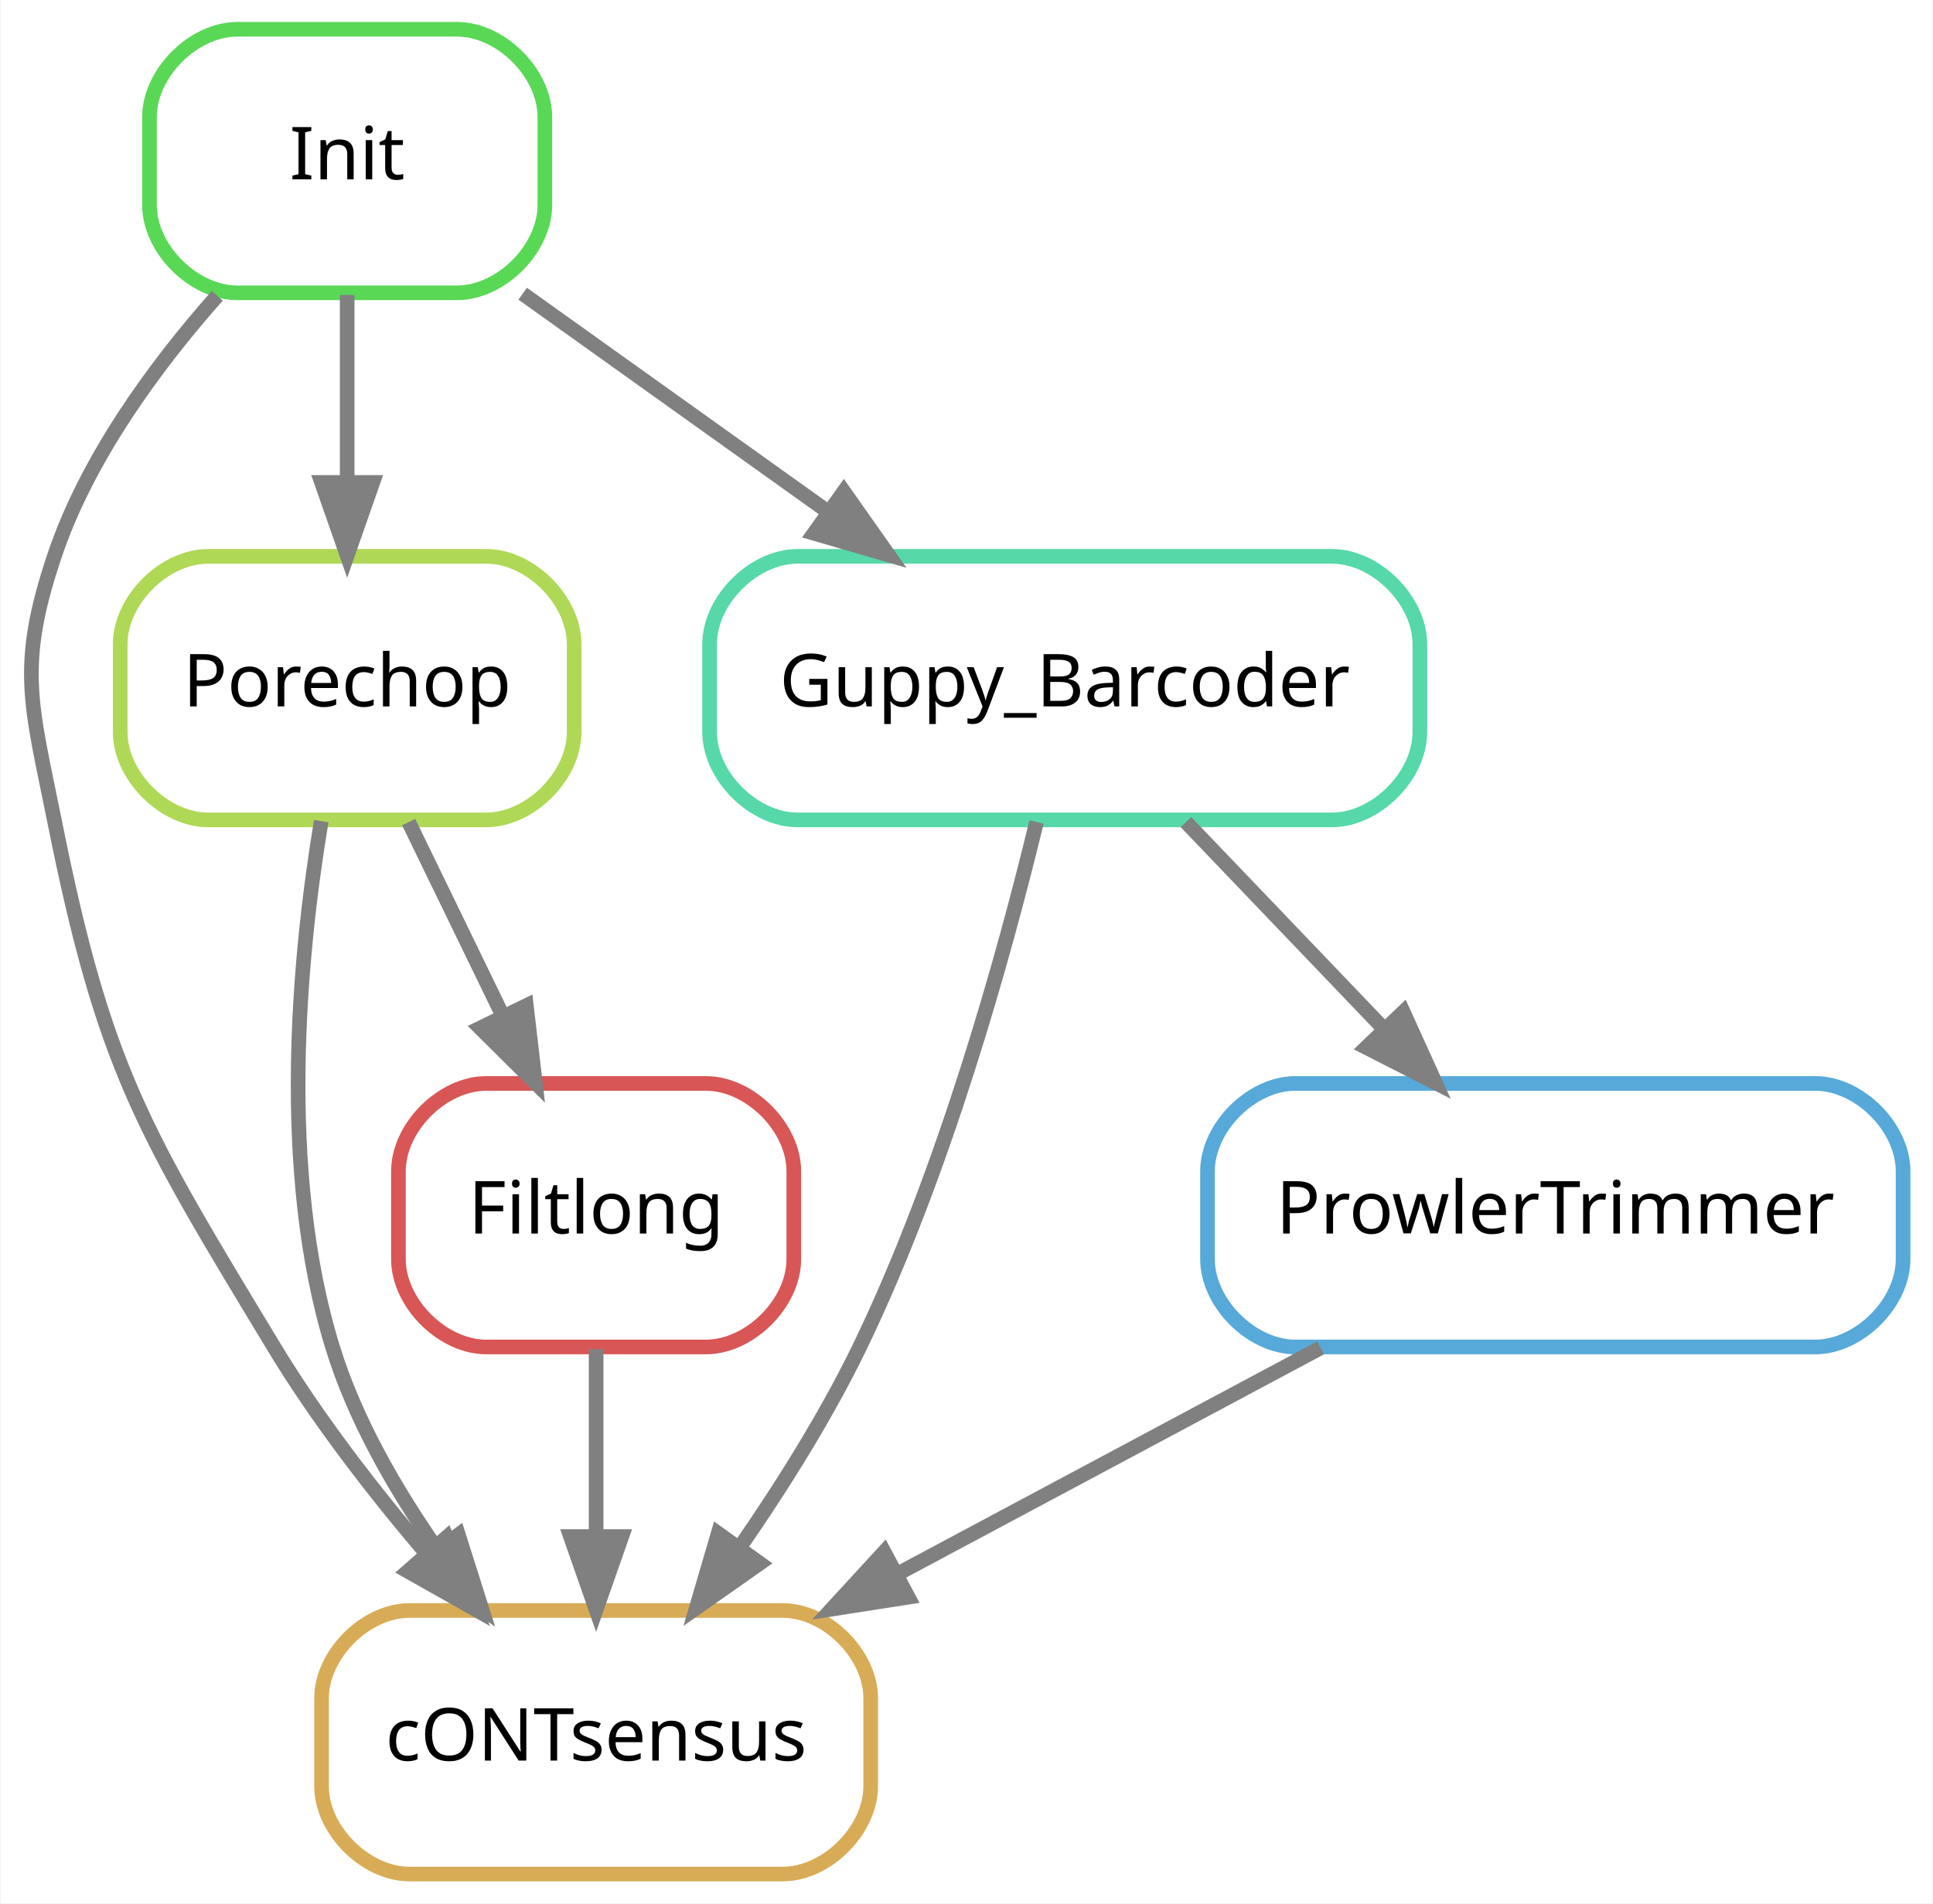
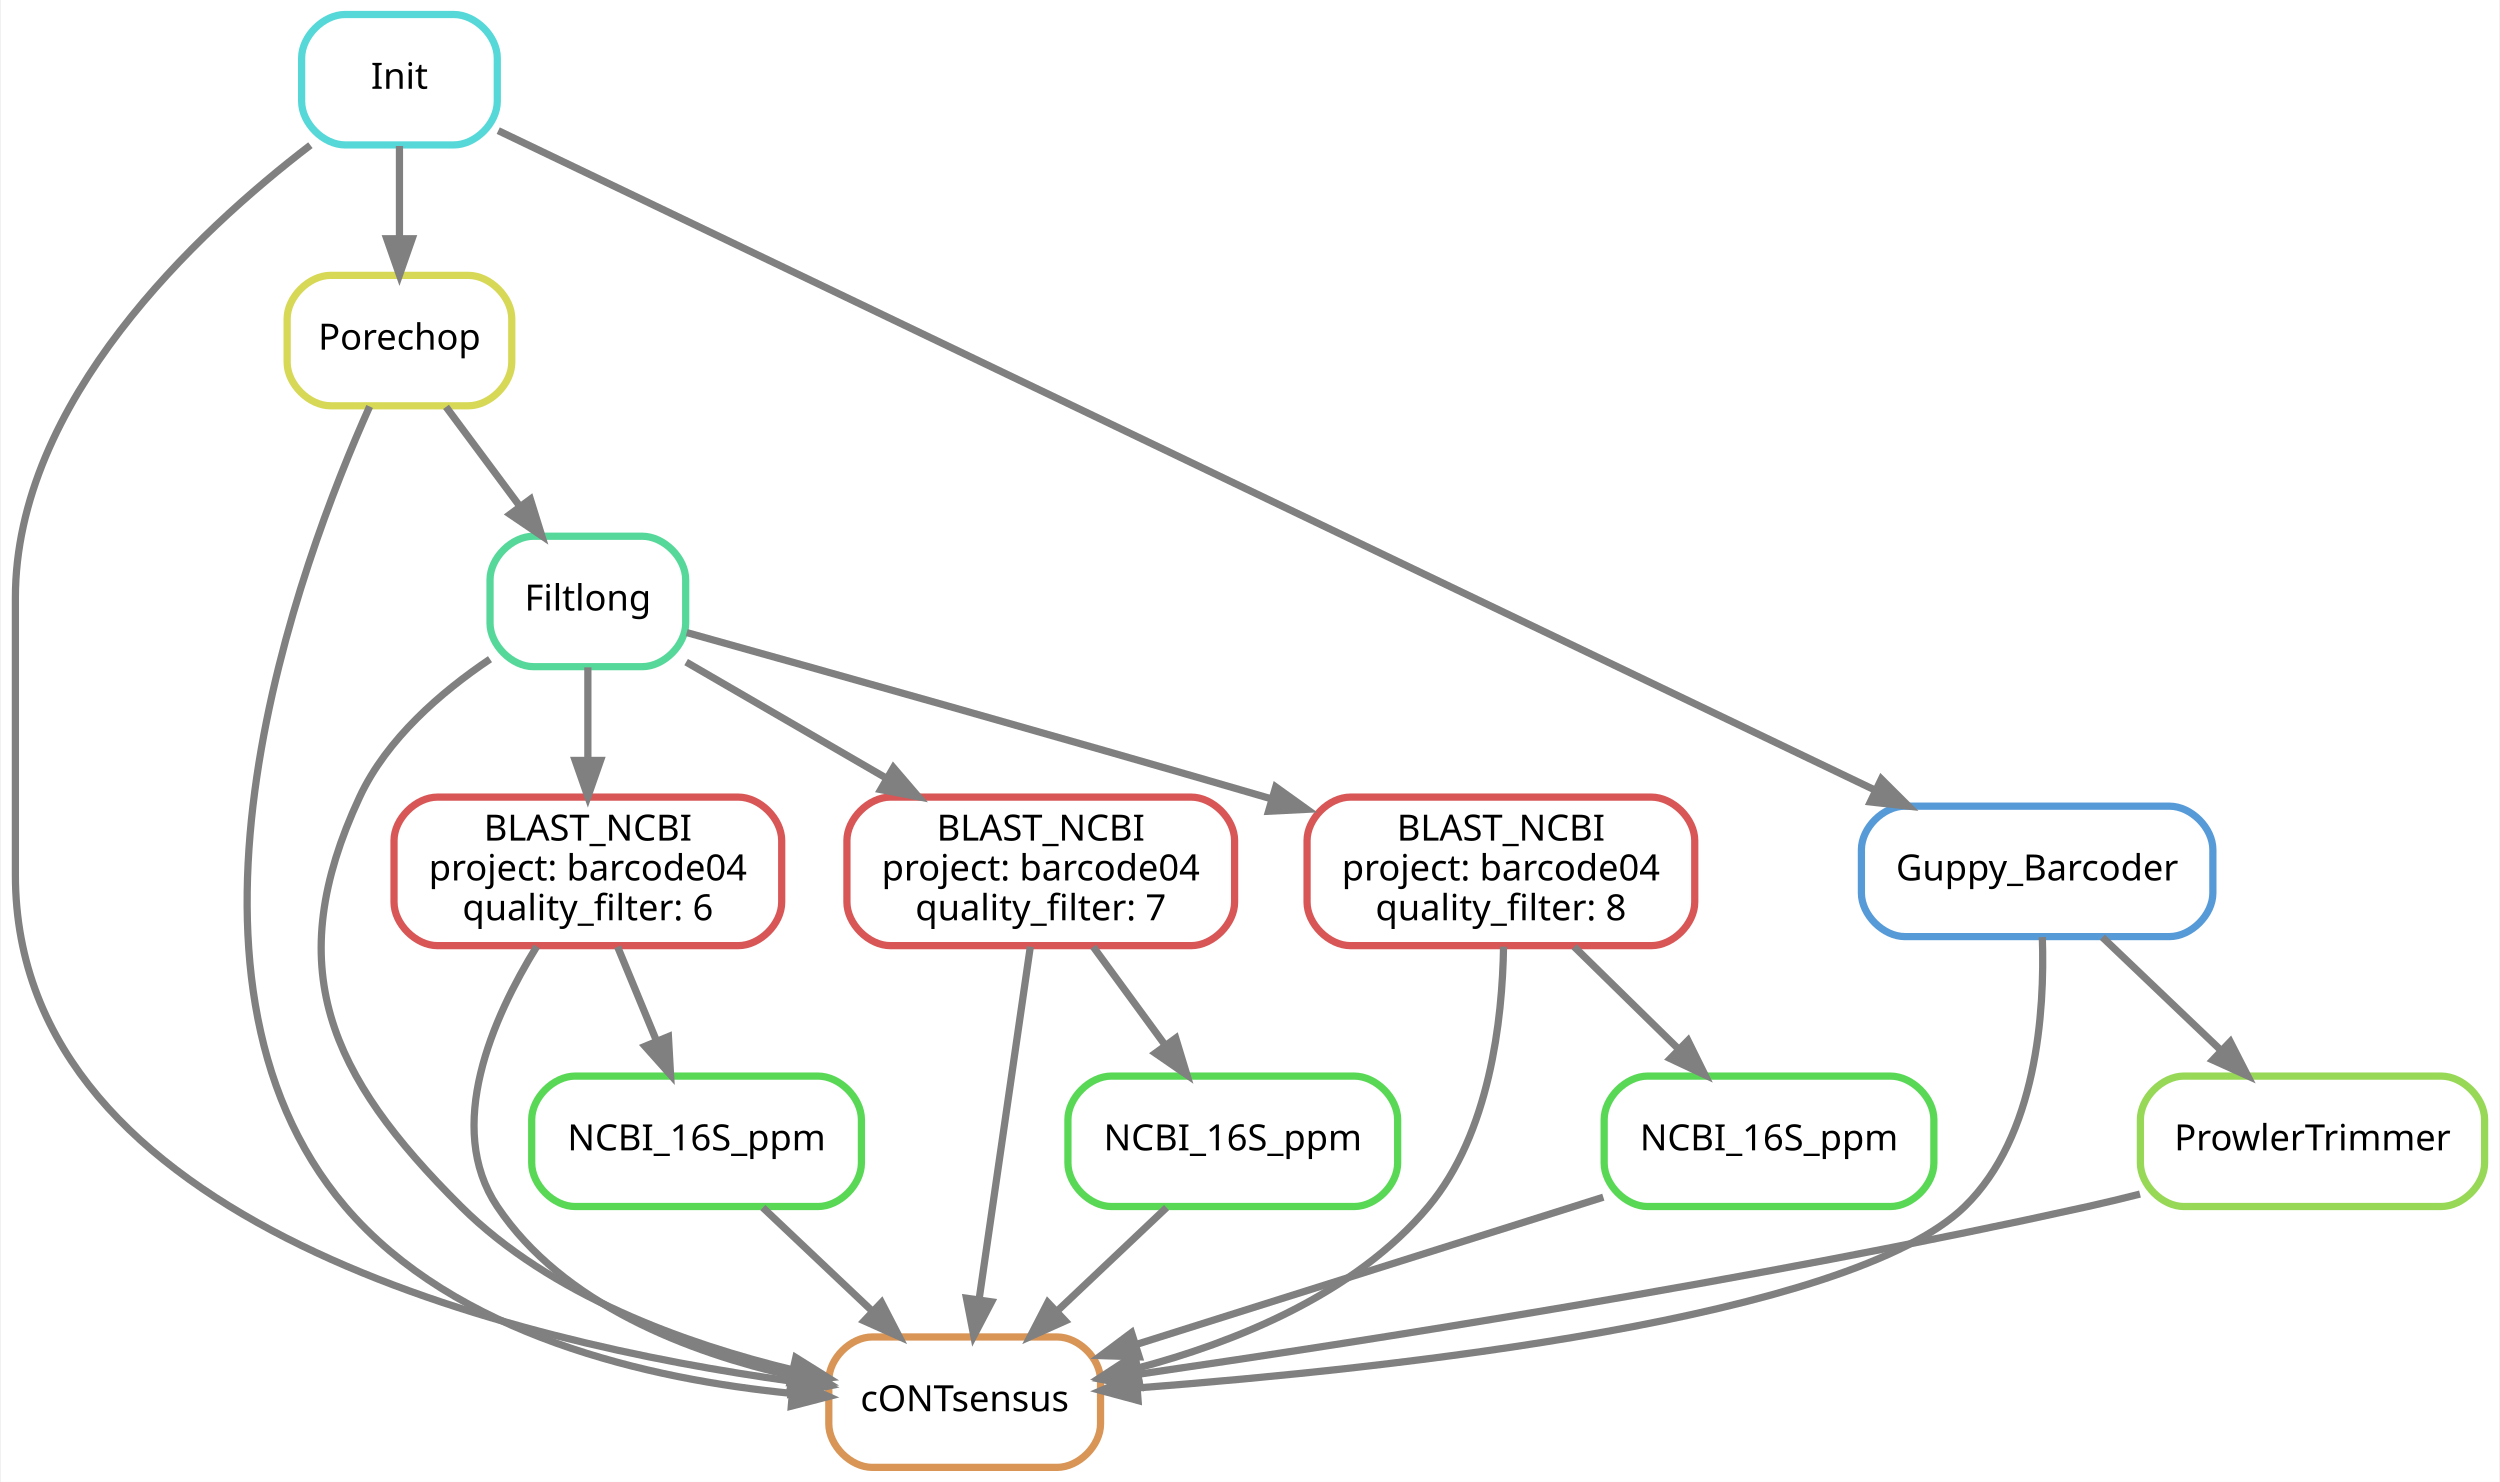
- <svg xmlns="http://www.w3.org/2000/svg" width="264pt" height="260pt" viewBox="0.00 0.00 263.83 260.00">
-   <g id="graph0" class="graph" transform="scale(1 1) rotate(0) translate(4 256)">
-     <polygon fill="white" stroke="transparent" points="-4,4 -4,-256 259.83,-256 259.83,4 -4,4" />
+ <svg xmlns="http://www.w3.org/2000/svg" width="690pt" height="409pt" viewBox="0.00 0.00 689.50 409.00">
+   <g id="graph0" class="graph" transform="scale(1 1) rotate(0) translate(4 405)">
+     <polygon fill="white" stroke="transparent" points="-4,4 -4,-405 685.5,-405 685.5,4 -4,4" />
    <g id="node1" class="node">
-       <path fill="none" stroke="#d8ac56" stroke-width="2" d="M102.83,-36C102.83,-36 51.83,-36 51.83,-36 45.83,-36 39.83,-30 39.83,-24 39.83,-24 39.83,-12 39.83,-12 39.83,-6 45.83,0 51.83,0 51.83,0 102.83,0 102.83,0 108.83,0 114.83,-6 114.83,-12 114.83,-12 114.83,-24 114.83,-24 114.83,-30 108.83,-36 102.83,-36" />
-       <text text-anchor="middle" x="77.33" y="-15.5" font-family="sans" font-size="10.00">cONTsensus</text>
+       <path fill="none" stroke="#d89556" stroke-width="2" d="M287.5,-36C287.5,-36 236.5,-36 236.5,-36 230.5,-36 224.5,-30 224.5,-24 224.5,-24 224.5,-12 224.5,-12 224.5,-6 230.5,0 236.5,0 236.5,0 287.5,0 287.5,0 293.5,0 299.5,-6 299.5,-12 299.5,-12 299.5,-24 299.5,-24 299.5,-30 293.5,-36 287.5,-36" />
+       <text text-anchor="middle" x="262" y="-15.5" font-family="sans" font-size="10.00">cONTsensus</text>
    </g>
    <g id="node2" class="node">
-       <path fill="none" stroke="#59d856" stroke-width="2" d="M58.33,-252C58.33,-252 28.33,-252 28.33,-252 22.33,-252 16.33,-246 16.33,-240 16.33,-240 16.33,-228 16.33,-228 16.33,-222 22.33,-216 28.33,-216 28.33,-216 58.33,-216 58.33,-216 64.33,-216 70.33,-222 70.33,-228 70.33,-228 70.33,-240 70.33,-240 70.33,-246 64.33,-252 58.33,-252" />
-       <text text-anchor="middle" x="43.33" y="-231.5" font-family="sans" font-size="10.00">Init</text>
+       <path fill="none" stroke="#56d8d8" stroke-width="2" d="M121,-401C121,-401 91,-401 91,-401 85,-401 79,-395 79,-389 79,-389 79,-377 79,-377 79,-371 85,-365 91,-365 91,-365 121,-365 121,-365 127,-365 133,-371 133,-377 133,-377 133,-389 133,-389 133,-395 127,-401 121,-401" />
+       <text text-anchor="middle" x="106" y="-380.5" font-family="sans" font-size="10.00">Init</text>
    </g>
    <g id="edge1" class="edge">
-       <path fill="none" stroke="grey" stroke-width="2" d="M25.59,-215.6C17.09,-206 7.79,-193.34 3.33,-180 -1.76,-164.83 0.19,-159.69 3.33,-144 10.12,-110.01 15.39,-101.67 33.33,-72 39.23,-62.23 46.86,-52.37 54.09,-43.86" />
-       <polygon fill="grey" stroke="grey" stroke-width="2" points="56.89,-45.98 60.84,-36.15 51.62,-41.36 56.89,-45.98" />
+       <path fill="none" stroke="grey" stroke-width="2" d="M81.42,-364.93C50.1,-340.96 0,-294.14 0,-240 0,-240 0,-240 0,-163.5 0,-66.76 138.67,-34.3 214.24,-23.79" />
+       <polygon fill="grey" stroke="grey" stroke-width="2" points="215,-27.22 224.46,-22.45 214.09,-20.28 215,-27.22" />
    </g>
    <g id="node3" class="node">
-       <path fill="none" stroke="#afd856" stroke-width="2" d="M62.33,-180C62.33,-180 24.33,-180 24.33,-180 18.33,-180 12.33,-174 12.33,-168 12.33,-168 12.33,-156 12.33,-156 12.33,-150 18.33,-144 24.33,-144 24.33,-144 62.33,-144 62.33,-144 68.33,-144 74.33,-150 74.33,-156 74.33,-156 74.33,-168 74.33,-168 74.33,-174 68.33,-180 62.33,-180" />
-       <text text-anchor="middle" x="43.33" y="-159.5" font-family="sans" font-size="10.00">Porechop</text>
+       <path fill="none" stroke="#d6d856" stroke-width="2" d="M125,-329C125,-329 87,-329 87,-329 81,-329 75,-323 75,-317 75,-317 75,-305 75,-305 75,-299 81,-293 87,-293 87,-293 125,-293 125,-293 131,-293 137,-299 137,-305 137,-305 137,-317 137,-317 137,-323 131,-329 125,-329" />
+       <text text-anchor="middle" x="106" y="-308.5" font-family="sans" font-size="10.00">Porechop</text>
+     </g>
+     <g id="edge12" class="edge">
+       <path fill="none" stroke="grey" stroke-width="2" d="M106,-364.7C106,-356.98 106,-347.71 106,-339.11" />
+       <polygon fill="grey" stroke="grey" stroke-width="2" points="109.5,-339.1 106,-329.1 102.5,-339.1 109.5,-339.1" />
+     </g>
+     <g id="node4" class="node">
+       <path fill="none" stroke="#569ad8" stroke-width="2" d="M594.5,-182.5C594.5,-182.5 521.5,-182.5 521.5,-182.5 515.5,-182.5 509.5,-176.5 509.5,-170.5 509.5,-170.5 509.5,-158.5 509.5,-158.5 509.5,-152.5 515.5,-146.5 521.5,-146.5 521.5,-146.5 594.5,-146.5 594.5,-146.5 600.5,-146.5 606.5,-152.5 606.5,-158.5 606.5,-158.5 606.5,-170.5 606.5,-170.5 606.5,-176.5 600.5,-182.5 594.5,-182.5" />
+       <text text-anchor="middle" x="558" y="-162" font-family="sans" font-size="10.00">Guppy_Barcoder</text>
+     </g>
+     <g id="edge13" class="edge">
+       <path fill="none" stroke="grey" stroke-width="2" d="M133.26,-368.94C208.64,-332.84 420.45,-231.39 513.36,-186.88" />
+       <polygon fill="grey" stroke="grey" stroke-width="2" points="515,-189.98 522.51,-182.5 511.97,-183.66 515,-189.98" />
+     </g>
+     <g id="edge2" class="edge">
+       <path fill="none" stroke="grey" stroke-width="2" d="M97.77,-292.81C78.52,-249.84 36.19,-136.53 91,-72 121.29,-36.34 175.09,-24.29 214.28,-20.42" />
+       <polygon fill="grey" stroke="grey" stroke-width="2" points="214.73,-23.89 224.4,-19.56 214.15,-16.91 214.73,-23.89" />
+     </g>
+     <g id="node6" class="node">
+       <path fill="none" stroke="#56d89a" stroke-width="2" d="M173,-257C173,-257 143,-257 143,-257 137,-257 131,-251 131,-245 131,-245 131,-233 131,-233 131,-227 137,-221 143,-221 143,-221 173,-221 173,-221 179,-221 185,-227 185,-233 185,-233 185,-245 185,-245 185,-251 179,-257 173,-257" />
+       <text text-anchor="middle" x="158" y="-236.5" font-family="sans" font-size="10.00">Filtlong</text>
+     </g>
+     <g id="edge15" class="edge">
+       <path fill="none" stroke="grey" stroke-width="2" d="M118.85,-292.7C125.03,-284.39 132.54,-274.28 139.32,-265.14" />
+       <polygon fill="grey" stroke="grey" stroke-width="2" points="142.14,-267.22 145.29,-257.1 136.52,-263.04 142.14,-267.22" />
+     </g>
+     <g id="edge3" class="edge">
+       <path fill="none" stroke="grey" stroke-width="2" d="M559.43,-146.36C560.15,-125.71 557.91,-91.41 538,-72 506.22,-41.02 380.24,-27.31 309.99,-21.96" />
+       <polygon fill="grey" stroke="grey" stroke-width="2" points="309.86,-18.45 299.63,-21.21 309.34,-25.43 309.86,-18.45" />
+     </g>
+     <g id="node5" class="node">
+       <path fill="none" stroke="#97d856" stroke-width="2" d="M669.5,-108C669.5,-108 598.5,-108 598.5,-108 592.5,-108 586.5,-102 586.5,-96 586.5,-96 586.5,-84 586.5,-84 586.5,-78 592.5,-72 598.5,-72 598.5,-72 669.5,-72 669.5,-72 675.5,-72 681.5,-78 681.5,-84 681.5,-84 681.5,-96 681.5,-96 681.5,-102 675.5,-108 669.5,-108" />
+       <text text-anchor="middle" x="634" y="-87.5" font-family="sans" font-size="10.00">ProwlerTrimmer</text>
+     </g>
+     <g id="edge14" class="edge">
+       <path fill="none" stroke="grey" stroke-width="2" d="M576.01,-146.32C585.76,-137.02 597.96,-125.38 608.66,-115.18" />
+       <polygon fill="grey" stroke="grey" stroke-width="2" points="611.3,-117.49 616.12,-108.06 606.47,-112.43 611.3,-117.49" />
+     </g>
+     <g id="edge4" class="edge">
+       <path fill="none" stroke="grey" stroke-width="2" d="M586.39,-75.44C581.55,-74.21 576.69,-73.04 572,-72 480.04,-51.58 371.24,-34.62 310.06,-25.72" />
+       <polygon fill="grey" stroke="grey" stroke-width="2" points="310.33,-22.22 299.93,-24.26 309.33,-29.15 310.33,-22.22" />
+     </g>
+     <g id="edge5" class="edge">
+       <path fill="none" stroke="grey" stroke-width="2" d="M130.99,-223.07C117.49,-214 102.48,-201.07 95,-185 73.16,-138.09 86.29,-108.47 123,-72 147.69,-47.47 184.91,-34.08 214.62,-26.9" />
+       <polygon fill="grey" stroke="grey" stroke-width="2" points="215.39,-30.31 224.38,-24.69 213.85,-23.48 215.39,-30.31" />
+     </g>
+     <g id="node7" class="node">
+       <path fill="none" stroke="#d85656" stroke-width="2" d="M199.5,-185C199.5,-185 116.5,-185 116.5,-185 110.5,-185 104.5,-179 104.5,-173 104.5,-173 104.5,-156 104.5,-156 104.5,-150 110.5,-144 116.5,-144 116.5,-144 199.5,-144 199.5,-144 205.5,-144 211.5,-150 211.5,-156 211.5,-156 211.5,-173 211.5,-173 211.5,-179 205.5,-185 199.5,-185" />
+       <text text-anchor="middle" x="158" y="-173" font-family="sans" font-size="10.00">BLAST_NCBI</text>
+       <text text-anchor="middle" x="158" y="-162" font-family="sans" font-size="10.00">project: barcode04</text>
+       <text text-anchor="middle" x="158" y="-151" font-family="sans" font-size="10.00">quality_filter: 6</text>
+     </g>
+     <g id="edge16" class="edge">
+       <path fill="none" stroke="grey" stroke-width="2" d="M158,-220.82C158,-213.2 158,-204 158,-195.32" />
+       <polygon fill="grey" stroke="grey" stroke-width="2" points="161.5,-195.12 158,-185.12 154.5,-195.12 161.5,-195.12" />
+     </g>
+     <g id="node8" class="node">
+       <path fill="none" stroke="#d85656" stroke-width="2" d="M324.5,-185C324.5,-185 241.5,-185 241.5,-185 235.5,-185 229.5,-179 229.5,-173 229.5,-173 229.5,-156 229.5,-156 229.5,-150 235.5,-144 241.5,-144 241.5,-144 324.5,-144 324.5,-144 330.5,-144 336.5,-150 336.5,-156 336.5,-156 336.5,-173 336.5,-173 336.5,-179 330.5,-185 324.5,-185" />
+       <text text-anchor="middle" x="283" y="-173" font-family="sans" font-size="10.00">BLAST_NCBI</text>
+       <text text-anchor="middle" x="283" y="-162" font-family="sans" font-size="10.00">project: barcode04</text>
+       <text text-anchor="middle" x="283" y="-151" font-family="sans" font-size="10.00">quality_filter: 7</text>
+     </g>
+     <g id="edge17" class="edge">
+       <path fill="none" stroke="grey" stroke-width="2" d="M185.12,-222.27C201.29,-212.89 222.17,-200.78 240.48,-190.16" />
+       <polygon fill="grey" stroke="grey" stroke-width="2" points="242.34,-193.13 249.24,-185.08 238.83,-187.07 242.34,-193.13" />
+     </g>
+     <g id="node9" class="node">
+       <path fill="none" stroke="#d85656" stroke-width="2" d="M451.5,-185C451.5,-185 368.5,-185 368.5,-185 362.5,-185 356.5,-179 356.5,-173 356.5,-173 356.5,-156 356.5,-156 356.5,-150 362.5,-144 368.5,-144 368.5,-144 451.5,-144 451.5,-144 457.5,-144 463.5,-150 463.5,-156 463.5,-156 463.5,-173 463.5,-173 463.5,-179 457.5,-185 451.5,-185" />
+       <text text-anchor="middle" x="410" y="-173" font-family="sans" font-size="10.00">BLAST_NCBI</text>
+       <text text-anchor="middle" x="410" y="-162" font-family="sans" font-size="10.00">project: barcode04</text>
+       <text text-anchor="middle" x="410" y="-151" font-family="sans" font-size="10.00">quality_filter: 8</text>
+     </g>
+     <g id="edge18" class="edge">
+       <path fill="none" stroke="grey" stroke-width="2" d="M185.29,-230.41C221.74,-220.23 288.31,-201.54 345,-185 345.58,-184.83 346.17,-184.66 346.76,-184.49" />
+       <polygon fill="grey" stroke="grey" stroke-width="2" points="347.85,-187.81 356.46,-181.63 345.88,-181.1 347.85,-187.81" />
    </g>
    <g id="edge6" class="edge">
-       <path fill="none" stroke="grey" stroke-width="2" d="M43.33,-215.7C43.33,-207.98 43.33,-198.71 43.33,-190.11" />
-       <polygon fill="grey" stroke="grey" stroke-width="2" points="46.83,-190.1 43.33,-180.1 39.83,-190.1 46.83,-190.1" />
+       <path fill="none" stroke="grey" stroke-width="2" d="M143.9,-143.78C131.76,-124.16 118.33,-93.89 133,-72 151.09,-45.01 185.65,-31.76 214.46,-25.25" />
+       <polygon fill="grey" stroke="grey" stroke-width="2" points="215.27,-28.65 224.37,-23.22 213.87,-21.8 215.27,-28.65" />
    </g>
-     <g id="node4" class="node">
-       <path fill="none" stroke="#56d8a9" stroke-width="2" d="M177.83,-180C177.83,-180 104.83,-180 104.83,-180 98.83,-180 92.83,-174 92.83,-168 92.83,-168 92.83,-156 92.83,-156 92.83,-150 98.83,-144 104.83,-144 104.83,-144 177.83,-144 177.83,-144 183.83,-144 189.83,-150 189.83,-156 189.83,-156 189.83,-168 189.83,-168 189.83,-174 183.83,-180 177.83,-180" />
-       <text text-anchor="middle" x="141.33" y="-159.5" font-family="sans" font-size="10.00">Guppy_Barcoder</text>
+     <g id="node10" class="node">
+       <path fill="none" stroke="#59d856" stroke-width="2" d="M221.5,-108C221.5,-108 154.5,-108 154.5,-108 148.5,-108 142.5,-102 142.5,-96 142.5,-96 142.5,-84 142.5,-84 142.5,-78 148.5,-72 154.5,-72 154.5,-72 221.5,-72 221.5,-72 227.5,-72 233.5,-78 233.5,-84 233.5,-84 233.5,-96 233.5,-96 233.5,-102 227.5,-108 221.5,-108" />
+       <text text-anchor="middle" x="188" y="-87.5" font-family="sans" font-size="10.00">NCBI_16S_ppm</text>
+     </g>
+     <g id="edge19" class="edge">
+       <path fill="none" stroke="grey" stroke-width="2" d="M166.2,-143.69C169.53,-135.65 173.42,-126.24 176.99,-117.61" />
+       <polygon fill="grey" stroke="grey" stroke-width="2" points="180.24,-118.9 180.83,-108.32 173.78,-116.22 180.24,-118.9" />
    </g>
    <g id="edge7" class="edge">
-       <path fill="none" stroke="grey" stroke-width="2" d="M67.3,-215.88C79.88,-206.89 95.46,-195.76 109.08,-186.03" />
-       <polygon fill="grey" stroke="grey" stroke-width="2" points="111.16,-188.85 117.26,-180.19 107.09,-183.15 111.16,-188.85" />
+       <path fill="none" stroke="grey" stroke-width="2" d="M280.12,-143.71C276.46,-118.49 270.1,-74.76 265.98,-46.36" />
+       <polygon fill="grey" stroke="grey" stroke-width="2" points="269.42,-45.69 264.51,-36.3 262.49,-46.69 269.42,-45.69" />
    </g>
-     <g id="edge2" class="edge">
-       <path fill="none" stroke="grey" stroke-width="2" d="M39.79,-143.83C36.76,-125.58 33.92,-96.08 41.33,-72 44.33,-62.22 49.83,-52.62 55.64,-44.33" />
-       <polygon fill="grey" stroke="grey" stroke-width="2" points="58.52,-46.33 61.72,-36.23 52.92,-42.13 58.52,-46.33" />
+     <g id="node11" class="node">
+       <path fill="none" stroke="#59d856" stroke-width="2" d="M369.5,-108C369.5,-108 302.5,-108 302.5,-108 296.5,-108 290.5,-102 290.5,-96 290.5,-96 290.5,-84 290.5,-84 290.5,-78 296.5,-72 302.5,-72 302.5,-72 369.5,-72 369.5,-72 375.5,-72 381.5,-78 381.5,-84 381.5,-84 381.5,-96 381.5,-96 381.5,-102 375.5,-108 369.5,-108" />
+       <text text-anchor="middle" x="336" y="-87.5" font-family="sans" font-size="10.00">NCBI_16S_ppm</text>
    </g>
-     <g id="node6" class="node">
-       <path fill="none" stroke="#d85656" stroke-width="2" d="M92.33,-108C92.33,-108 62.33,-108 62.33,-108 56.33,-108 50.33,-102 50.33,-96 50.33,-96 50.33,-84 50.33,-84 50.33,-78 56.33,-72 62.33,-72 62.33,-72 92.33,-72 92.33,-72 98.33,-72 104.33,-78 104.33,-84 104.33,-84 104.33,-96 104.33,-96 104.33,-102 98.33,-108 92.33,-108" />
-       <text text-anchor="middle" x="77.33" y="-87.5" font-family="sans" font-size="10.00">Filtlong</text>
+     <g id="edge20" class="edge">
+       <path fill="none" stroke="grey" stroke-width="2" d="M297.48,-143.69C303.61,-135.3 310.84,-125.42 317.36,-116.5" />
+       <polygon fill="grey" stroke="grey" stroke-width="2" points="320.26,-118.46 323.34,-108.32 314.61,-114.33 320.26,-118.46" />
+     </g>
+     <g id="edge8" class="edge">
+       <path fill="none" stroke="grey" stroke-width="2" d="M410.73,-143.72C410.42,-123.48 406.9,-92.2 390,-72 369.79,-47.85 336.78,-34.54 309.34,-27.3" />
+       <polygon fill="grey" stroke="grey" stroke-width="2" points="310.06,-23.87 299.52,-24.89 308.4,-30.67 310.06,-23.87" />
+     </g>
+     <g id="node12" class="node">
+       <path fill="none" stroke="#59d856" stroke-width="2" d="M517.5,-108C517.5,-108 450.5,-108 450.5,-108 444.5,-108 438.5,-102 438.5,-96 438.5,-96 438.5,-84 438.5,-84 438.5,-78 444.5,-72 450.5,-72 450.5,-72 517.5,-72 517.5,-72 523.5,-72 529.5,-78 529.5,-84 529.5,-84 529.5,-96 529.5,-96 529.5,-102 523.5,-108 517.5,-108" />
+       <text text-anchor="middle" x="484" y="-87.5" font-family="sans" font-size="10.00">NCBI_16S_ppm</text>
+     </g>
+     <g id="edge21" class="edge">
+       <path fill="none" stroke="grey" stroke-width="2" d="M430.22,-143.69C439.14,-134.96 449.7,-124.61 459.09,-115.4" />
+       <polygon fill="grey" stroke="grey" stroke-width="2" points="461.63,-117.82 466.32,-108.32 456.73,-112.82 461.63,-117.82" />
    </g>
    <g id="edge9" class="edge">
-       <path fill="none" stroke="grey" stroke-width="2" d="M51.73,-143.7C55.6,-135.73 60.28,-126.1 64.57,-117.26" />
-       <polygon fill="grey" stroke="grey" stroke-width="2" points="67.8,-118.63 69.02,-108.1 61.5,-115.57 67.8,-118.63" />
+       <path fill="none" stroke="grey" stroke-width="2" d="M206.29,-71.7C215.43,-63.05 226.64,-52.45 236.6,-43.03" />
+       <polygon fill="grey" stroke="grey" stroke-width="2" points="239.06,-45.52 243.92,-36.1 234.25,-40.43 239.06,-45.52" />
    </g>
-     <g id="edge3" class="edge">
-       <path fill="none" stroke="grey" stroke-width="2" d="M137.48,-143.71C133.03,-125.35 124.83,-95.77 113.33,-72 108.79,-62.64 102.77,-53.04 96.95,-44.63" />
-       <polygon fill="grey" stroke="grey" stroke-width="2" points="99.69,-42.45 91.02,-36.36 94,-46.53 99.69,-42.45" />
+     <g id="edge10" class="edge">
+       <path fill="none" stroke="grey" stroke-width="2" d="M317.71,-71.7C308.57,-63.05 297.36,-52.45 287.4,-43.03" />
+       <polygon fill="grey" stroke="grey" stroke-width="2" points="289.75,-40.43 280.08,-36.1 284.94,-45.52 289.75,-40.43" />
    </g>
-     <g id="node5" class="node">
-       <path fill="none" stroke="#56a9d8" stroke-width="2" d="M243.83,-108C243.83,-108 172.83,-108 172.83,-108 166.83,-108 160.83,-102 160.83,-96 160.83,-96 160.83,-84 160.83,-84 160.83,-78 166.83,-72 172.83,-72 172.83,-72 243.83,-72 243.83,-72 249.83,-72 255.83,-78 255.83,-84 255.83,-84 255.83,-96 255.83,-96 255.83,-102 249.83,-108 243.83,-108" />
-       <text text-anchor="middle" x="208.33" y="-87.5" font-family="sans" font-size="10.00">ProwlerTrimmer</text>
-     </g>
-     <g id="edge8" class="edge">
-       <path fill="none" stroke="grey" stroke-width="2" d="M157.89,-143.7C166,-135.22 175.91,-124.86 184.8,-115.58" />
-       <polygon fill="grey" stroke="grey" stroke-width="2" points="187.57,-117.75 191.95,-108.1 182.51,-112.91 187.57,-117.75" />
-     </g>
-     <g id="edge4" class="edge">
-       <path fill="none" stroke="grey" stroke-width="2" d="M176.28,-71.88C158.83,-62.55 137.06,-50.92 118.38,-40.94" />
-       <polygon fill="grey" stroke="grey" stroke-width="2" points="119.96,-37.82 109.5,-36.19 116.67,-43.99 119.96,-37.82" />
-     </g>
-     <g id="edge5" class="edge">
-       <path fill="none" stroke="grey" stroke-width="2" d="M77.33,-71.7C77.33,-63.98 77.33,-54.71 77.33,-46.11" />
-       <polygon fill="grey" stroke="grey" stroke-width="2" points="80.83,-46.1 77.33,-36.1 73.83,-46.1 80.83,-46.1" />
+     <g id="edge11" class="edge">
+       <path fill="none" stroke="grey" stroke-width="2" d="M438.27,-74.58C400.64,-62.71 347.47,-45.95 309.39,-33.94" />
+       <polygon fill="grey" stroke="grey" stroke-width="2" points="310.16,-30.51 299.57,-30.84 308.05,-37.19 310.16,-30.51" />
    </g>
  </g>
</svg>
